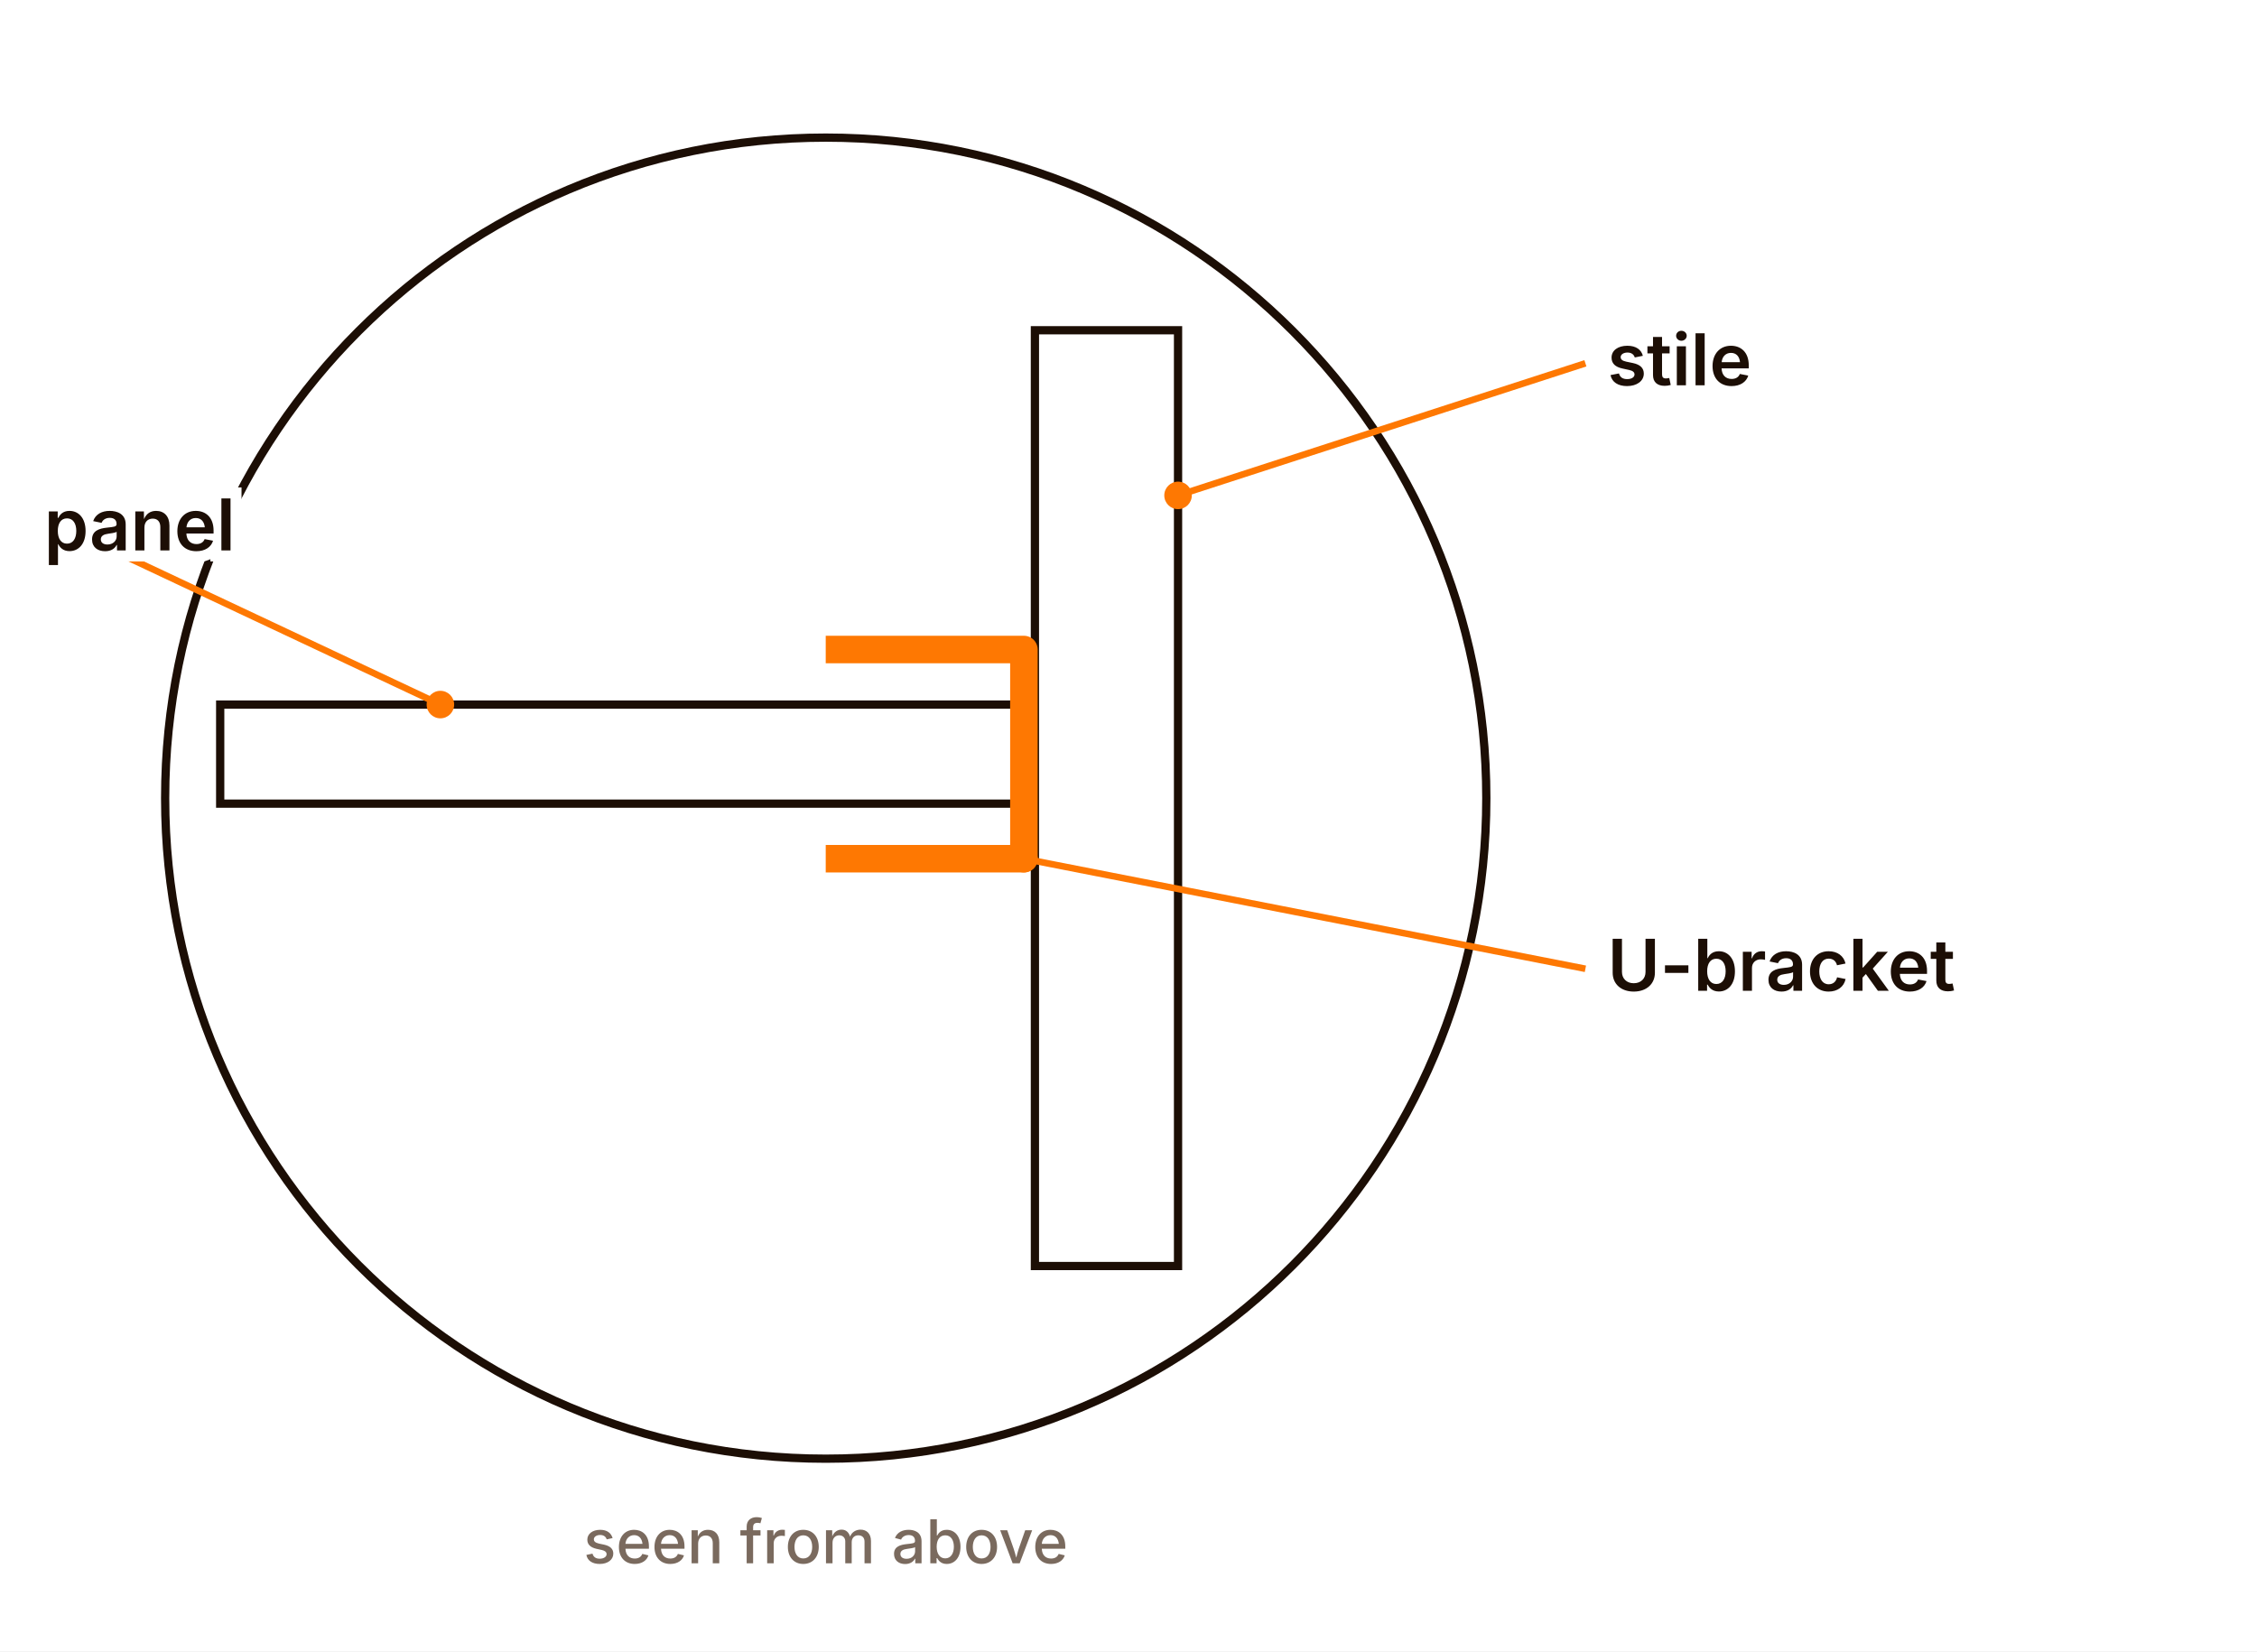
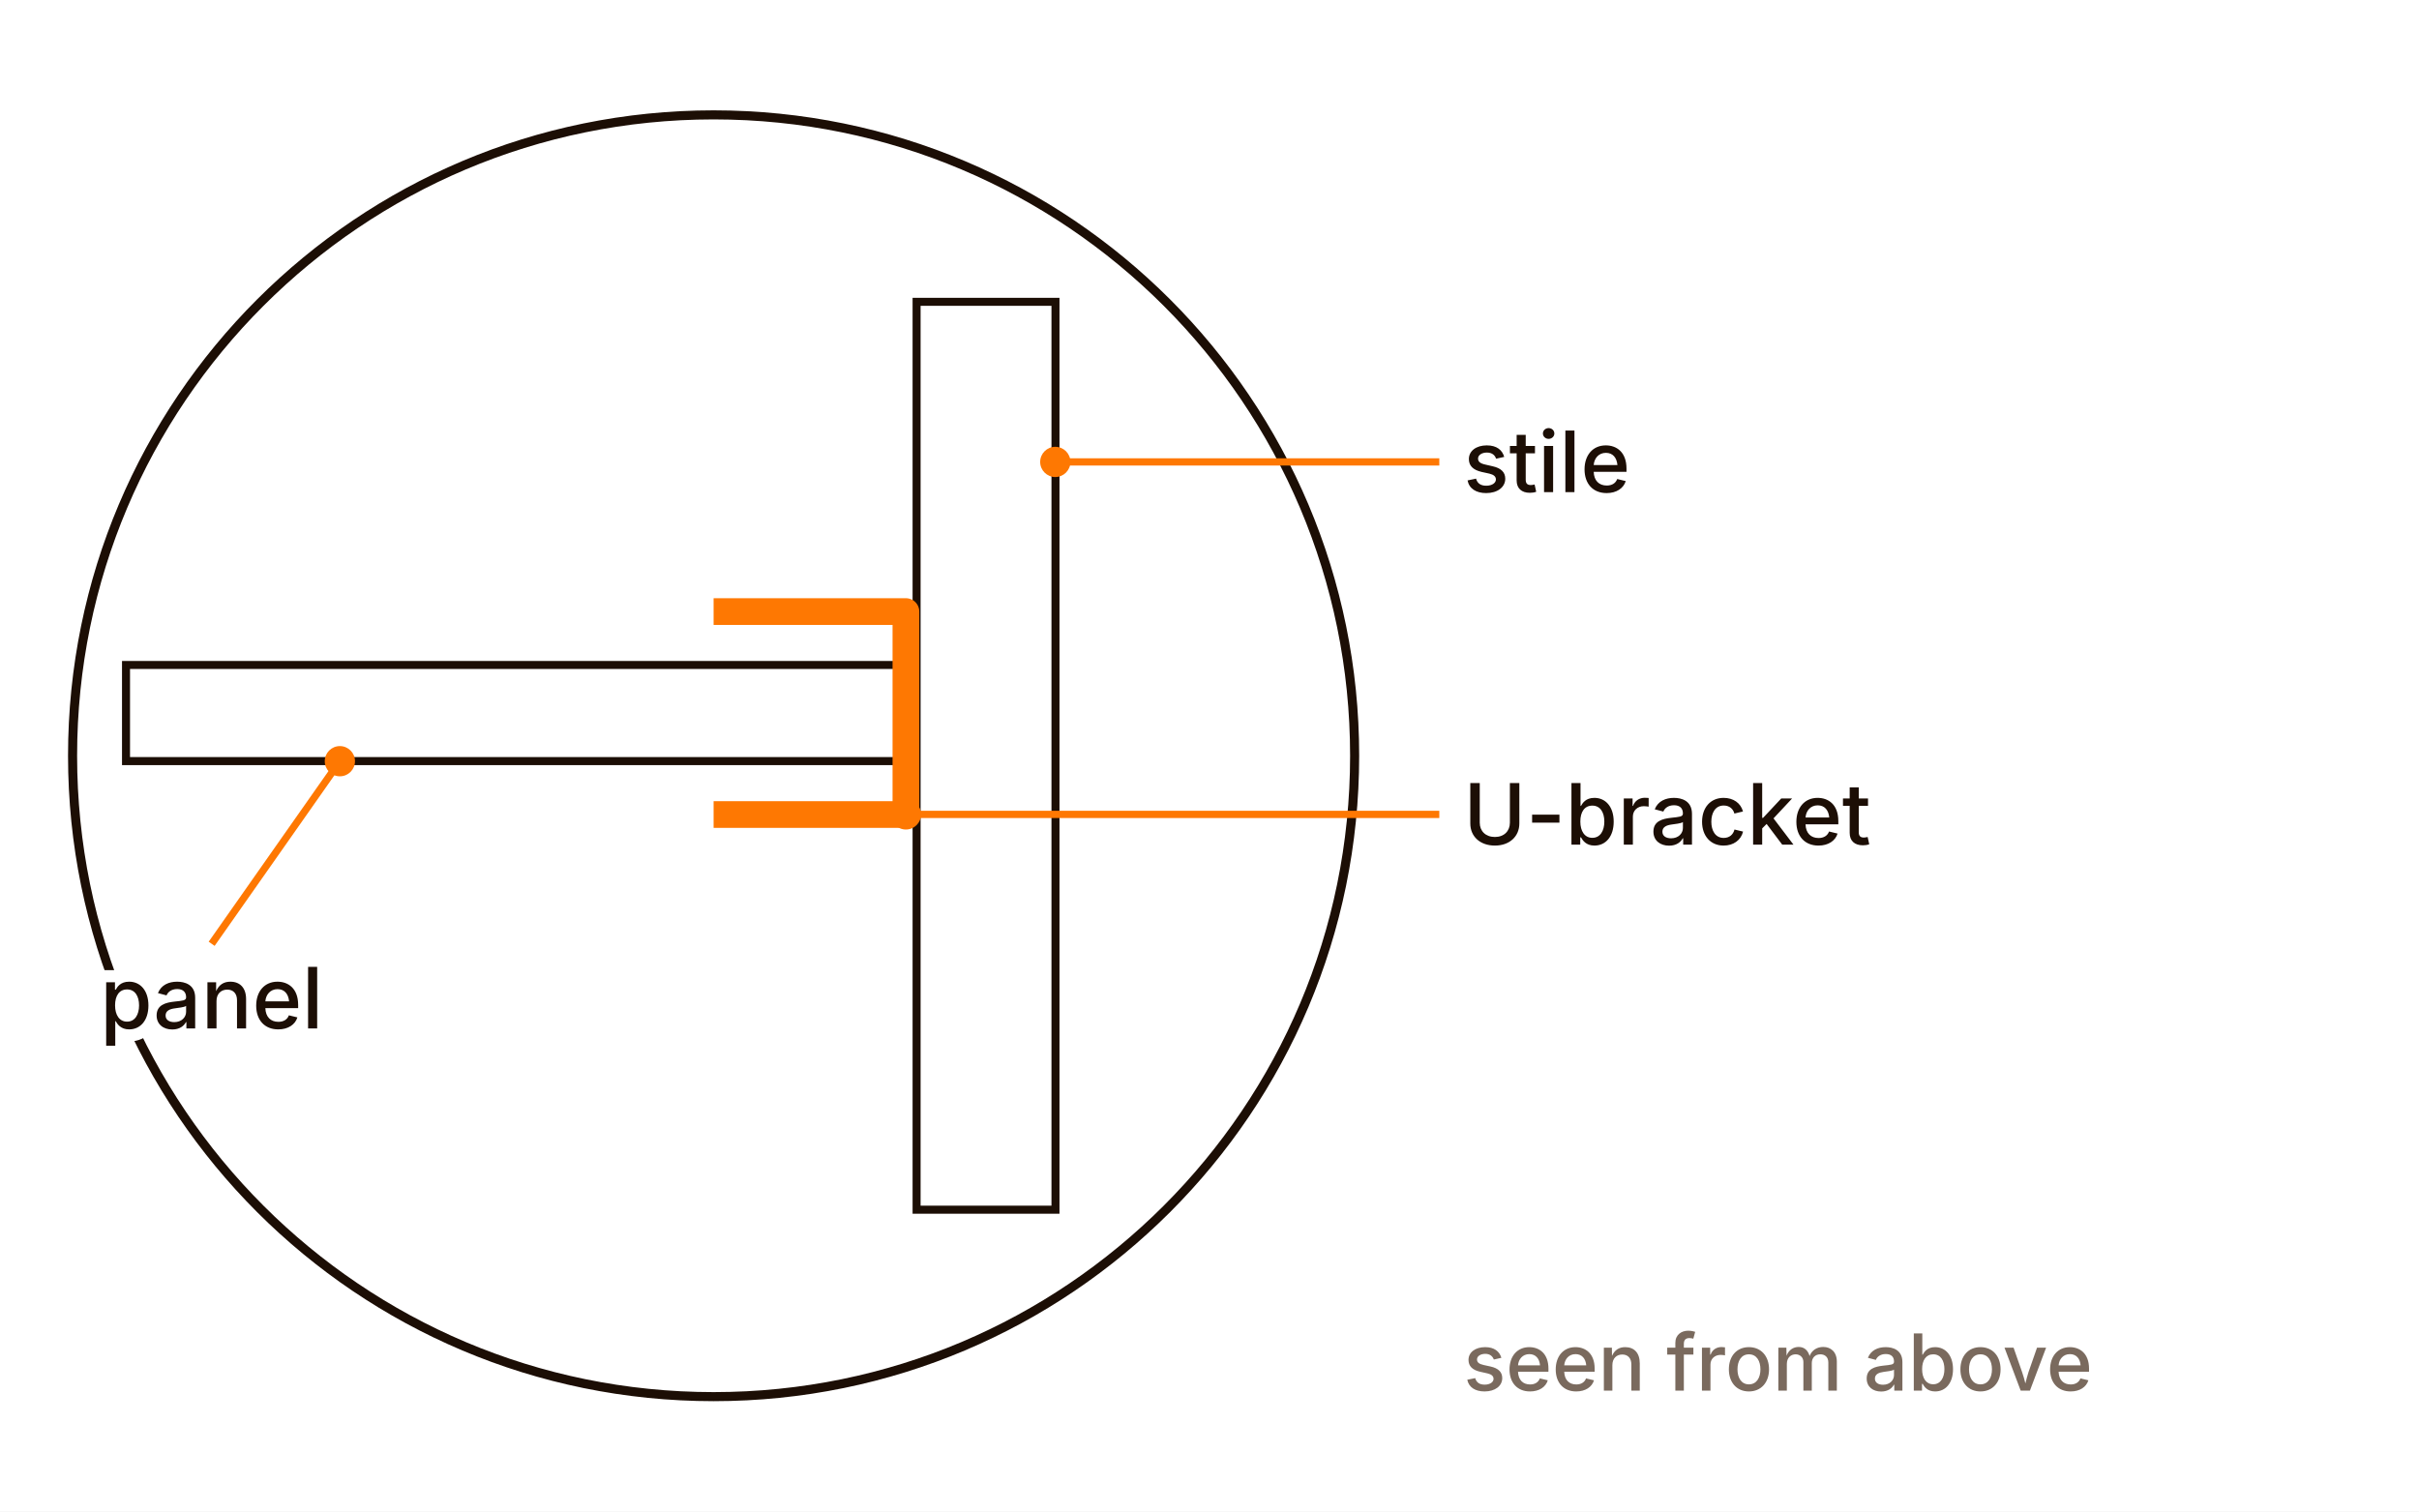
- <svg xmlns="http://www.w3.org/2000/svg" viewBox="0 0 410 300" width="410" height="300" role="img" aria-labelledby="t-mounting-floor-mounted-detail-bracket d-mounting-floor-mounted-detail-bracket" font-family="Inter, ui-sans-serif, system-ui, sans-serif">
+ <svg xmlns="http://www.w3.org/2000/svg" viewBox="0 0 400 250" width="400" height="250" role="img" aria-labelledby="t-mounting-floor-mounted-detail-bracket d-mounting-floor-mounted-detail-bracket" font-family="Inter, ui-sans-serif, system-ui, sans-serif">
  <defs>
    <pattern id="hatch-mounting-floor-mounted-detail-bracket" width="8" height="8" patternUnits="userSpaceOnUse" patternTransform="rotate(45)">
      <rect width="8" height="8" fill="#f2f0ec" />
      <line x1="0" y1="0" x2="0" y2="8" stroke="#cfc7bc" stroke-width="1.5" />
    </pattern>
    <marker id="tick-mounting-floor-mounted-detail-bracket" viewBox="0 0 10 10" refX="5" refY="5" markerWidth="8" markerHeight="8" orient="auto">
      <path d="M2 8 L8 2" stroke="#7a6a5e" stroke-width="1.5" />
    </marker>
  </defs>
-   <rect width="410" height="300" fill="#ffffff" />
-   <clipPath id="c-mounting-floor-mounted-detail-bracket">
-     <circle cx="150" cy="145" r="120" />
-   </clipPath>
-   <g clip-path="url(#c-mounting-floor-mounted-detail-bracket)">
-     <rect x="40" y="128" width="150" height="18" fill="#ffffff" stroke="#1c0e05" stroke-width="1.5" />
-     <rect x="188" y="60" width="26" height="170" fill="#ffffff" stroke="#1c0e05" stroke-width="1.5" />
-     <path d="M150 118 h36 v38 h-36" fill="none" stroke="#fe7802" stroke-width="5" stroke-linejoin="round" />
+   <rect width="400" height="250" fill="#ffffff" />
+   <g transform="translate(118 125) scale(0.8833) translate(-150 -145)">
+     <clipPath id="c-mounting-floor-mounted-detail-bracket">
+       <circle cx="150" cy="145" r="120" />
+     </clipPath>
+     <g clip-path="url(#c-mounting-floor-mounted-detail-bracket)">
+       <rect x="40" y="128" width="150" height="18" fill="#ffffff" stroke="#1c0e05" stroke-width="1.5" />
+       <rect x="188" y="60" width="26" height="170" fill="#ffffff" stroke="#1c0e05" stroke-width="1.5" />
+       <path d="M150 118 h36 v38 h-36" fill="none" stroke="#fe7802" stroke-width="5" stroke-linejoin="round" />
+     </g>
  </g>
-   <circle cx="150" cy="145" r="120" fill="none" stroke="#1c0e05" stroke-width="1.5" />
-   <line x1="12" y1="96" x2="80" y2="128" stroke="#fe7802" stroke-width="1.2" />
-   <circle cx="80" cy="128" r="2.5" fill="#fe7802" />
-   <text x="8" y="100" font-size="13" font-weight="600" fill="#1c0e05" paint-order="stroke" stroke="#fff" stroke-width="4">panel</text>
-   <line x1="288" y1="66" x2="214" y2="90" stroke="#fe7802" stroke-width="1.2" />
-   <circle cx="214" cy="90" r="2.5" fill="#fe7802" />
-   <text x="292" y="70" font-size="13" font-weight="600" fill="#1c0e05" paint-order="stroke" stroke="#fff" stroke-width="4">stile</text>
-   <line x1="288" y1="176" x2="186" y2="156" stroke="#fe7802" stroke-width="1.2" />
-   <circle cx="186" cy="156" r="2.5" fill="#fe7802" />
-   <text x="292" y="180" font-size="13" font-weight="600" fill="#1c0e05" paint-order="stroke" stroke="#fff" stroke-width="4">U-bracket</text>
-   <text x="150" y="284" font-size="11" font-weight="500" fill="#7a6a5e" text-anchor="middle">seen from above</text>
+   <circle cx="118" cy="125" r="106" fill="none" stroke="#1c0e05" stroke-width="1.5" />
+   <line x1="238" y1="76.4" x2="174.5" y2="76.4" stroke="#fe7802" stroke-width="1.2" />
+   <circle cx="174.5" cy="76.4" r="2.5" fill="#fe7802" />
+   <text x="242" y="81.4" font-size="14" font-weight="500" fill="#1c0e05" text-anchor="start" paint-order="stroke" stroke="#fff" stroke-width="4">stile</text>
+   <line x1="238" y1="134.7" x2="149.8" y2="134.7" stroke="#fe7802" stroke-width="1.2" />
+   <circle cx="149.8" cy="134.7" r="2.5" fill="#fe7802" />
+   <text x="242" y="139.7" font-size="14" font-weight="500" fill="#1c0e05" text-anchor="start" paint-order="stroke" stroke="#fff" stroke-width="4">U-bracket</text>
+   <line x1="35" y1="156.1" x2="56.2" y2="125.9" stroke="#fe7802" stroke-width="1.2" />
+   <circle cx="56.2" cy="125.9" r="2.5" fill="#fe7802" />
+   <text x="35" y="170.1" font-size="14" font-weight="500" fill="#1c0e05" text-anchor="middle" paint-order="stroke" stroke="#fff" stroke-width="4">panel</text>
+   <text x="242" y="230" font-size="13" font-weight="500" fill="#7a6a5e" text-anchor="start">seen from above</text>
</svg>
